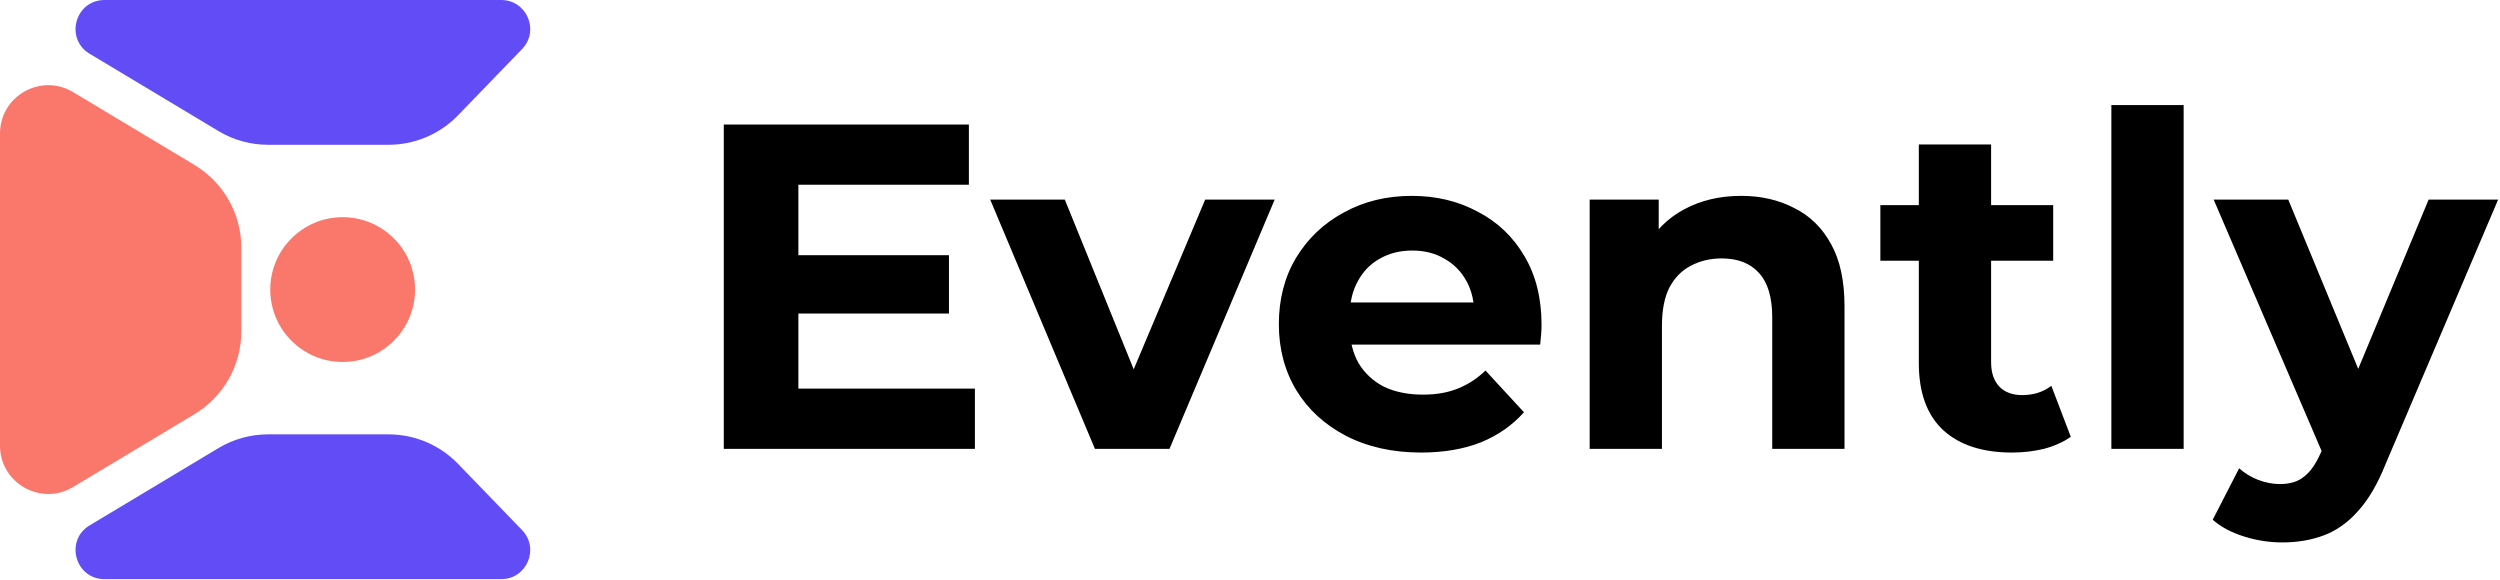
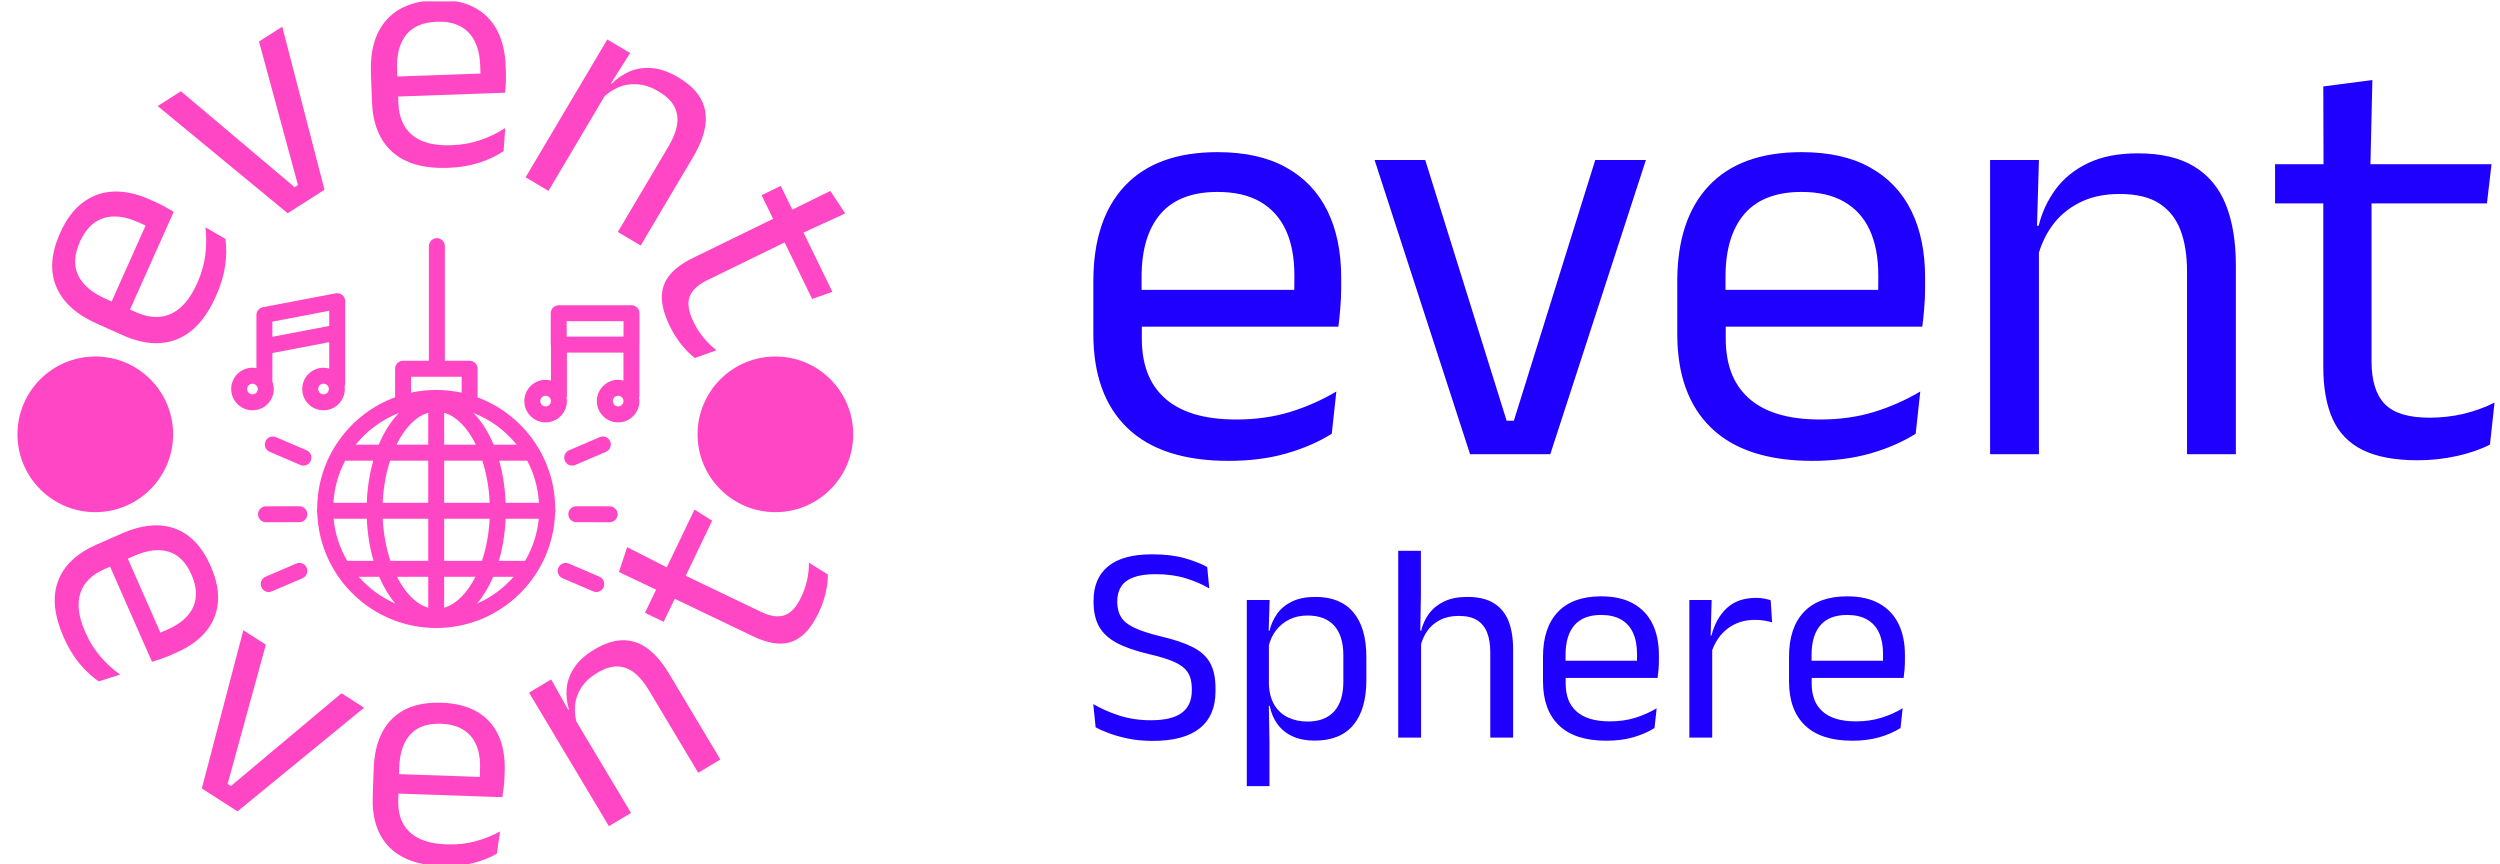
- <svg xmlns="http://www.w3.org/2000/svg" width="518" height="120" viewBox="0 0 518 120" fill="none">
-   <path d="M-3.08811e-06 27.662C-1.72904e-06 19.889 8.48 15.088 15.145 19.087L40.29 34.174C46.314 37.788 50 44.299 50 51.324L50 68.676C50 75.701 46.314 82.212 40.29 85.826L15.145 100.913C8.48 104.912 -1.57555e-05 100.111 -1.43965e-05 92.338L-3.08811e-06 27.662Z" fill="#FA776C" />
-   <path d="M103.855 -3.00576e-06C109.151 -1.88027e-06 111.85 6.362 108.169 10.17L94.896 23.9C91.128 27.799 85.938 30 80.516 30L55.54 30C51.915 30 48.358 29.015 45.25 27.15L18.575 11.145C13.357 8.014 15.577 -2.17645e-05 21.662 -2.04714e-05L103.855 -3.00576e-06Z" fill="#624CF5" />
-   <path d="M103.855 120C109.151 120 111.85 113.638 108.169 109.83L94.896 96.1C91.128 92.201 85.938 90 80.516 90L55.54 90C51.915 90 48.358 90.985 45.25 92.85L18.575 108.855C13.357 111.986 15.577 120 21.662 120L103.855 120Z" fill="#624CF5" />
-   <rect x="56" y="45" width="30" height="30" rx="15" fill="#FA776C" />
-   <path d="M164.272 52.872H196.624V64.968H164.272V52.872ZM165.424 80.52H202V93H149.968V25.8H200.752V38.28H165.424V80.52ZM226.866 93L205.169 41.352H220.626L238.674 85.8H230.994L249.714 41.352H264.114L242.322 93H226.866ZM294.45 93.768C288.562 93.768 283.378 92.616 278.898 90.312C274.482 88.008 271.058 84.872 268.626 80.904C266.194 76.872 264.978 72.296 264.978 67.176C264.978 61.992 266.162 57.416 268.53 53.448C270.962 49.416 274.258 46.28 278.418 44.04C282.578 41.736 287.282 40.584 292.53 40.584C297.586 40.584 302.13 41.672 306.162 43.848C310.258 45.96 313.49 49.032 315.858 53.064C318.226 57.032 319.41 61.8 319.41 67.368C319.41 67.944 319.378 68.616 319.314 69.384C319.25 70.088 319.186 70.76 319.122 71.4H277.17V62.664H311.25L305.49 65.256C305.49 62.568 304.946 60.232 303.858 58.248C302.77 56.264 301.266 54.728 299.346 53.64C297.426 52.488 295.186 51.912 292.626 51.912C290.066 51.912 287.794 52.488 285.81 53.64C283.89 54.728 282.386 56.296 281.298 58.344C280.21 60.328 279.666 62.696 279.666 65.448V67.752C279.666 70.568 280.274 73.064 281.49 75.24C282.77 77.352 284.53 78.984 286.77 80.136C289.074 81.224 291.762 81.768 294.834 81.768C297.586 81.768 299.986 81.352 302.034 80.52C304.146 79.688 306.066 78.44 307.794 76.776L315.762 85.416C313.394 88.104 310.418 90.184 306.834 91.656C303.25 93.064 299.122 93.768 294.45 93.768ZM360.773 40.584C364.869 40.584 368.517 41.416 371.717 43.08C374.981 44.68 377.541 47.176 379.397 50.568C381.253 53.896 382.181 58.184 382.181 63.432V93H367.205V65.736C367.205 61.576 366.277 58.504 364.421 56.52C362.629 54.536 360.069 53.544 356.741 53.544C354.373 53.544 352.229 54.056 350.309 55.08C348.453 56.04 346.981 57.544 345.893 59.592C344.869 61.64 344.357 64.264 344.357 67.464V93H329.381V41.352H343.685V55.656L340.997 51.336C342.853 47.88 345.509 45.224 348.965 43.368C352.421 41.512 356.357 40.584 360.773 40.584ZM416.876 93.768C410.796 93.768 406.06 92.232 402.668 89.16C399.276 86.024 397.58 81.384 397.58 75.24V29.928H412.556V75.048C412.556 77.224 413.132 78.92 414.284 80.136C415.436 81.288 417.004 81.864 418.988 81.864C421.356 81.864 423.372 81.224 425.036 79.944L429.068 90.504C427.532 91.592 425.676 92.424 423.5 93C421.388 93.512 419.18 93.768 416.876 93.768ZM389.612 54.024V42.504H425.42V54.024H389.612ZM437.475 93V21.768H452.451V93H437.475ZM472.878 112.392C470.19 112.392 467.534 111.976 464.91 111.144C462.286 110.312 460.142 109.16 458.477 107.688L463.95 97.032C465.102 98.056 466.414 98.856 467.886 99.432C469.422 100.008 470.926 100.296 472.398 100.296C474.51 100.296 476.174 99.784 477.39 98.76C478.67 97.8 479.822 96.168 480.846 93.864L483.534 87.528L484.686 85.896L503.214 41.352H517.614L494.286 96.168C492.622 100.328 490.702 103.592 488.526 105.96C486.414 108.328 484.046 109.992 481.422 110.952C478.862 111.912 476.014 112.392 472.878 112.392ZM481.71 95.016L458.669 41.352H474.126L491.982 84.552L481.71 95.016Z" fill="black" />
+ <svg xmlns="http://www.w3.org/2000/svg" version="1.1" width="1500" height="518" viewBox="0 0 1500 518">
+   <g transform="matrix(1,0,0,1,-0.9090909,0.8447593)">
+     <svg viewBox="0 0 396 137" data-background-color="#ffffff" preserveAspectRatio="xMidYMid meet" height="518" width="1500">
+       <g id="tight-bounds" transform="matrix(1,0,0,1,0.24,-0.2234209)">
+         <svg viewBox="0 0 395.52 137.447" height="137.447" width="395.52">
+           <g>
+             <svg viewBox="0 0 703.382 244.431" height="137.447" width="395.52">
+               <g transform="matrix(1,0,0,1,307.8618,22.58268)">
+                 <svg viewBox="0 0 395.52 199.266" height="199.266" width="395.52">
+                   <g id="textblocktransform">
+                     <svg viewBox="0 0 395.52 199.266" height="199.266" width="395.52" id="textblock">
+                       <g>
+                         <svg viewBox="0 0 395.52 107.475" height="107.475" width="395.52">
+                           <g transform="matrix(1,0,0,1,0,0)">
+                             <svg width="395.52" viewBox="2.33 -31.03 116.19 31.58" height="107.475" data-palette-color="#1f00ff">
+                               <path d="M13.55 0.55L13.55 0.55Q7.98 0.55 5.15-2.18 2.33-4.9 2.33-9.98L2.33-9.98 2.33-14.33Q2.33-19.48 4.95-22.26 7.58-25.05 12.63-25.05L12.63-25.05Q16.03-25.05 18.3-23.79 20.58-22.53 21.73-20.2 22.88-17.88 22.88-14.65L22.88-14.65 22.88-13.75Q22.88-12.95 22.81-12.15 22.75-11.35 22.65-10.58L22.65-10.58 18.93-10.58Q18.98-11.78 18.99-12.85 19-13.93 19-14.83L19-14.83Q19-17.05 18.29-18.59 17.57-20.13 16.16-20.94 14.75-21.75 12.63-21.75L12.63-21.75Q9.47-21.75 7.9-19.93 6.33-18.1 6.33-14.7L6.33-14.7 6.33-12.38 6.35-11.88 6.35-9.55Q6.35-8.03 6.8-6.8 7.25-5.58 8.21-4.69 9.18-3.8 10.66-3.34 12.15-2.88 14.2-2.88L14.2-2.88Q16.57-2.88 18.63-3.5 20.68-4.13 22.48-5.2L22.48-5.2 22.1-1.7Q20.48-0.68 18.32-0.06 16.18 0.55 13.55 0.55ZM21.8-10.58L4.45-10.58 4.45-13.63 21.8-13.63 21.8-10.58ZM36.6-2.78L37.2-2.78 43.95-24.4 48.15-24.4 40.22 0 33.57 0 25.65-24.4 29.85-24.4 36.6-2.78ZM61.97 0.55L61.97 0.55Q56.4 0.55 53.57-2.18 50.75-4.9 50.75-9.98L50.75-9.98 50.75-14.33Q50.75-19.48 53.37-22.26 56-25.05 61.05-25.05L61.05-25.05Q64.45-25.05 66.72-23.79 69-22.53 70.15-20.2 71.3-17.88 71.3-14.65L71.3-14.65 71.3-13.75Q71.3-12.95 71.23-12.15 71.17-11.35 71.07-10.58L71.07-10.58 67.34-10.58Q67.4-11.78 67.41-12.85 67.42-13.93 67.42-14.83L67.42-14.83Q67.42-17.05 66.71-18.59 66-20.13 64.58-20.94 63.17-21.75 61.05-21.75L61.05-21.75Q57.9-21.75 56.32-19.93 54.75-18.1 54.75-14.7L54.75-14.7 54.75-12.38 54.77-11.88 54.77-9.55Q54.77-8.03 55.22-6.8 55.67-5.58 56.63-4.69 57.59-3.8 59.08-3.34 60.57-2.88 62.62-2.88L62.62-2.88Q65-2.88 67.05-3.5 69.09-4.13 70.9-5.2L70.9-5.2 70.52-1.7Q68.9-0.68 66.75-0.06 64.59 0.55 61.97 0.55ZM70.22-10.58L52.87-10.58 52.87-13.63 70.22-13.63 70.22-10.58ZM97.07 0L93.02 0 93.02-15.18Q93.02-17.15 92.48-18.57 91.94-20 90.73-20.79 89.52-21.58 87.42-21.58L87.42-21.58Q85.49-21.58 84.08-20.85 82.67-20.13 81.79-18.89 80.92-17.65 80.57-16.07L80.57-16.07 79.84-18.95 80.72-18.95Q81.12-20.6 82.12-21.96 83.12-23.33 84.81-24.14 86.49-24.95 88.94-24.95L88.94-24.95Q91.84-24.95 93.63-23.85 95.42-22.75 96.24-20.69 97.07-18.63 97.07-15.63L97.07-15.63 97.07 0ZM80.74 0L76.69 0 76.69-24.4 80.74-24.4 80.57-18.55 80.74-18.32 80.74 0ZM112.14 0.5L112.14 0.5Q109.32 0.5 107.59-0.35 105.87-1.2 105.09-2.93 104.32-4.65 104.32-7.23L104.32-7.23 104.32-22.63 108.32-22.63 108.32-7.7Q108.32-5.3 109.42-4.16 110.52-3.03 113.12-3.03L113.12-3.03Q114.59-3.03 115.95-3.35 117.32-3.68 118.52-4.28L118.52-4.28 118.14-0.8Q116.97-0.2 115.39 0.15 113.82 0.5 112.14 0.5ZM117.89-20.8L100.32-20.8 100.32-24.05 118.27-24.05 117.89-20.8ZM108.22-23.65L104.34-23.65 104.32-30.5 108.39-31.03 108.22-23.65Z" opacity="1" transform="matrix(1,0,0,1,0,0)" fill="#1f00ff" class="wordmark-text-0" data-fill-palette-color="primary" id="text-0" />
+                             </svg>
+                           </g>
+                         </svg>
+                       </g>
+                       <g transform="matrix(1,0,0,1,0,132.8467)">
+                         <svg viewBox="0 0 229.105 66.419" height="66.419" width="229.105">
+                           <g transform="matrix(1,0,0,1,0,0)">
+                             <svg width="229.105" viewBox="2.13 -33.13 143.91 41.73" height="66.419" data-palette-color="#1f00ff">
+                               <path d="M12.68 0.58L12.68 0.58Q10.38 0.58 8.46 0.2 6.55-0.18 5.05-0.73 3.55-1.28 2.55-1.83L2.55-1.83 2.13-5.95Q4.05-4.8 6.66-3.94 9.28-3.08 12.35-3.08L12.35-3.08Q16.05-3.08 17.82-4.39 19.6-5.7 19.6-8.33L19.6-8.33 19.6-8.72Q19.6-10.45 18.9-11.55 18.2-12.65 16.54-13.4 14.88-14.15 12.03-14.8L12.03-14.8Q8.43-15.65 6.26-16.81 4.1-17.98 3.14-19.73 2.18-21.48 2.18-24.08L2.18-24.08 2.18-24.3Q2.18-28.23 4.75-30.36 7.33-32.5 12.55-32.5L12.55-32.5Q15.98-32.5 18.39-31.8 20.8-31.1 22.33-30.25L22.33-30.25 22.7-26.45Q20.93-27.5 18.56-28.24 16.2-28.98 13.15-28.98L13.15-28.98Q10.73-28.98 9.22-28.4 7.73-27.83 7.05-26.75 6.38-25.68 6.38-24.15L6.38-24.15 6.38-24.05Q6.38-22.5 7.04-21.4 7.7-20.3 9.36-19.5 11.03-18.7 14.1-17.95L14.1-17.95Q17.63-17.13 19.75-16.05 21.88-14.98 22.84-13.25 23.8-11.53 23.8-8.75L23.8-8.75 23.8-8.22Q23.8-3.9 21.01-1.66 18.23 0.58 12.68 0.58ZM41.37 0.53L41.37 0.53Q39.12 0.53 37.47-0.23 35.82-0.98 34.8-2.38 33.77-3.78 33.42-5.63L33.42-5.63 32.1-5.63 33.27-9.43Q33.37-7.23 34.26-5.76 35.15-4.3 36.67-3.58 38.2-2.85 40.12-2.85L40.12-2.85Q43.2-2.85 44.84-4.65 46.47-6.45 46.47-9.93L46.47-9.93 46.47-14.6Q46.47-18.05 44.85-19.85 43.22-21.65 40.12-21.65L40.12-21.65Q38.27-21.65 36.85-20.93 35.42-20.2 34.48-18.95 33.55-17.7 33.2-16.1L33.2-16.1 32.2-18.93 33.37-18.93Q33.77-20.6 34.73-21.96 35.7-23.33 37.38-24.14 39.07-24.95 41.55-24.95L41.55-24.95Q45.95-24.95 48.25-22.21 50.55-19.48 50.55-14.28L50.55-14.28 50.55-10.23Q50.55-4.98 48.23-2.23 45.92 0.53 41.37 0.53ZM33.37 8.6L29.35 8.6 29.35-24.4 33.4-24.4 33.22-18.53 33.27-17.28 33.27-7 33.25-6.18 33.37 0.68 33.37 8.6ZM76.57 0L72.52 0 72.52-15.18Q72.52-17.15 71.98-18.57 71.45-20 70.23-20.79 69.02-21.58 66.92-21.58L66.92-21.58Q65-21.58 63.6-20.85 62.2-20.13 61.33-18.89 60.47-17.65 60.12-16.07L60.12-16.07 59.22-18.95 60.27-18.95Q60.65-20.6 61.65-21.96 62.65-23.33 64.33-24.14 66.02-24.95 68.45-24.95L68.45-24.95Q71.34-24.95 73.13-23.85 74.92-22.75 75.75-20.69 76.57-18.63 76.57-15.63L76.57-15.63 76.57 0ZM60.25 0L56.2 0 56.2-33.13 60.22-33.13 60.22-25.18 60.1-18.18 60.25-17.85 60.25 0ZM93.09 0.55L93.09 0.55Q87.52 0.55 84.69-2.18 81.87-4.9 81.87-9.98L81.87-9.98 81.87-14.33Q81.87-19.48 84.49-22.26 87.12-25.05 92.17-25.05L92.17-25.05Q95.57-25.05 97.84-23.79 100.12-22.53 101.27-20.2 102.42-17.88 102.42-14.65L102.42-14.65 102.42-13.75Q102.42-12.95 102.36-12.15 102.29-11.35 102.19-10.58L102.19-10.58 98.47-10.58Q98.52-11.78 98.53-12.85 98.54-13.93 98.54-14.83L98.54-14.83Q98.54-17.05 97.83-18.59 97.12-20.13 95.71-20.94 94.29-21.75 92.17-21.75L92.17-21.75Q89.02-21.75 87.44-19.93 85.87-18.1 85.87-14.7L85.87-14.7 85.87-12.38 85.89-11.88 85.89-9.55Q85.89-8.03 86.34-6.8 86.79-5.58 87.76-4.69 88.72-3.8 90.21-3.34 91.69-2.88 93.74-2.88L93.74-2.88Q96.12-2.88 98.17-3.5 100.22-4.13 102.02-5.2L102.02-5.2 101.64-1.7Q100.02-0.68 97.87-0.06 95.72 0.55 93.09 0.55ZM101.34-10.58L83.99-10.58 83.99-13.63 101.34-13.63 101.34-10.58ZM111.67-14.93L111.67-14.93 110.74-18.05 111.74-18.1Q112.54-21.2 114.49-22.99 116.44-24.78 119.67-24.78L119.67-24.78Q120.47-24.78 121.1-24.65 121.74-24.53 122.24-24.35L122.24-24.35 122.49-20.43Q121.87-20.63 121.1-20.75 120.34-20.88 119.42-20.88L119.42-20.88Q116.67-20.88 114.63-19.35 112.59-17.82 111.67-14.93ZM111.87 0L107.82 0 107.82-24.4 111.77-24.4 111.57-17.2 111.87-16.9 111.87 0ZM136.71 0.55L136.71 0.55Q131.14 0.55 128.31-2.18 125.49-4.9 125.49-9.98L125.49-9.98 125.49-14.33Q125.49-19.48 128.11-22.26 130.74-25.05 135.79-25.05L135.79-25.05Q139.19-25.05 141.46-23.79 143.74-22.53 144.89-20.2 146.04-17.88 146.04-14.65L146.04-14.65 146.04-13.75Q146.04-12.95 145.98-12.15 145.91-11.35 145.81-10.58L145.81-10.58 142.09-10.58Q142.14-11.78 142.15-12.85 142.16-13.93 142.16-14.83L142.16-14.83Q142.16-17.05 141.45-18.59 140.74-20.13 139.33-20.94 137.91-21.75 135.79-21.75L135.79-21.75Q132.64-21.75 131.06-19.93 129.49-18.1 129.49-14.7L129.49-14.7 129.49-12.38 129.51-11.88 129.51-9.55Q129.51-8.03 129.96-6.8 130.41-5.58 131.38-4.69 132.34-3.8 133.83-3.34 135.31-2.88 137.36-2.88L137.36-2.88Q139.74-2.88 141.79-3.5 143.84-4.13 145.64-5.2L145.64-5.2 145.26-1.7Q143.64-0.68 141.49-0.06 139.34 0.55 136.71 0.55ZM144.96-10.58L127.61-10.58 127.61-13.63 144.96-13.63 144.96-10.58Z" opacity="1" transform="matrix(1,0,0,1,0,0)" fill="#1f00ff" class="slogan-text-1" data-fill-palette-color="secondary" id="text-1" />
+                             </svg>
+                           </g>
+                         </svg>
+                       </g>
+                     </svg>
+                   </g>
+                 </svg>
+               </g>
+               <g>
+                 <svg viewBox="0 0 244.431 244.431" height="244.431" width="244.431">
+                   <g>
+                     <svg viewBox="0 0 244.431 244.431" height="244.431" width="244.431">
+                       <g transform="matrix(1,0,0,1,64.60266,67.20786)">
+                         <svg viewBox="0 0 115.226 110.016" height="110.016" width="115.226">
+                           <g>
+                             <svg version="1.1" x="0" y="0" viewBox="6.11 7.911 76.804 73.331" enable-background="new 0 0 90 90" xml:space="preserve" height="110.016" width="115.226" class="icon-cg-0" data-fill-palette-color="accent" id="cg-0">
+                               <g fill="#ff46c5" data-fill-palette-color="accent">
+                                 <path d="M82.914 22.033c0-0.829-0.672-1.5-1.5-1.5H67.719c-0.828 0-1.5 0.671-1.5 1.5v5.902c0 0.118 0.017 0.232 0.043 0.342v6.422c-0.323-0.084-0.656-0.143-1.005-0.143-2.208 0-4.004 1.796-4.004 4.004s1.796 4.004 4.004 4.004 4.005-1.796 4.005-4.004c0-0.222-0.031-0.435-0.065-0.647 0.038-0.133 0.065-0.27 0.065-0.415v-8.063H79.9v5.264c-0.323-0.084-0.655-0.143-1.004-0.143-2.208 0-4.004 1.796-4.004 4.004s1.796 4.004 4.004 4.004S82.9 40.768 82.9 38.56c0-0.222-0.031-0.435-0.065-0.647 0.038-0.133 0.065-0.27 0.065-0.415v-9.427c0.004-0.045 0.014-0.089 0.014-0.136V22.033zM69.219 23.533h10.694v2.902H69.219V23.533zM65.257 39.565c-0.554 0-1.004-0.451-1.004-1.004s0.45-1.004 1.004-1.004 1.005 0.451 1.005 1.004S65.811 39.565 65.257 39.565zM78.896 39.565c-0.554 0-1.004-0.451-1.004-1.004s0.45-1.004 1.004-1.004S79.9 38.006 79.9 38.56 79.45 39.565 78.896 39.565z" fill="#ff46c5" data-fill-palette-color="accent" />
+                                 <path d="M14.119 36.287c0-0.489-0.101-0.952-0.262-1.385v-5.386l10.694-2.04v4.971c-0.343-0.096-0.698-0.164-1.071-0.164-2.208 0-4.005 1.796-4.005 4.004s1.797 4.004 4.005 4.004 4.004-1.796 4.004-4.004c0-0.166-0.029-0.323-0.049-0.484 0.075-0.178 0.116-0.373 0.116-0.579v-9.562V19.76c0-0.447-0.199-0.871-0.544-1.156-0.346-0.285-0.8-0.401-1.237-0.318l-13.694 2.612c-0.707 0.135-1.219 0.753-1.219 1.474v5.903 4.083c-0.241-0.046-0.489-0.075-0.743-0.075-2.208 0-4.004 1.796-4.004 4.004s1.796 4.004 4.004 4.004S14.119 38.495 14.119 36.287zM23.48 37.292c-0.554 0-1.005-0.451-1.005-1.004s0.451-1.004 1.005-1.004 1.004 0.45 1.004 1.004S24.034 37.292 23.48 37.292zM13.857 23.613l10.694-2.04v2.849l-10.694 2.04V23.613zM10.114 37.292c-0.554 0-1.004-0.451-1.004-1.004s0.45-1.004 1.004-1.004c0.371 0 0.683 0.211 0.857 0.511 0.022 0.053 0.052 0.102 0.079 0.151 0.039 0.107 0.069 0.22 0.069 0.341C11.119 36.841 10.667 37.292 10.114 37.292z" fill="#ff46c5" data-fill-palette-color="accent" />
+                                 <path d="M67.062 58.822c-0.013-9.595-6.093-17.793-14.602-20.96v-5.389c0-0.829-0.672-1.5-1.5-1.5h-4.662V9.411c0-0.829-0.672-1.5-1.5-1.5s-1.5 0.671-1.5 1.5v21.562h-4.854c-0.828 0-1.5 0.671-1.5 1.5v5.366c-8.54 3.151-14.647 11.366-14.66 20.983-0.03 0.118-0.051 0.24-0.051 0.367 0 0.149 0.029 0.291 0.069 0.427 0.405 11.993 10.281 21.626 22.37 21.626s21.966-9.633 22.37-21.626c0.041-0.136 0.069-0.278 0.069-0.427C67.113 59.062 67.092 58.941 67.062 58.822zM61.398 68.617h-4.939c0.706-2.413 1.148-5.082 1.269-7.927h6.242C63.699 63.562 62.788 66.245 61.398 68.617zM25.377 60.69h6.243c0.121 2.845 0.563 5.515 1.269 7.927h-4.94C26.559 66.245 25.648 63.562 25.377 60.69zM27.558 49.762h5.276c-0.689 2.417-1.113 5.087-1.219 7.927h-6.272C25.513 54.84 26.284 52.152 27.558 49.762zM46.173 46.762v-6.004c2.333 0.672 4.427 2.866 5.966 6.004H46.173zM53.347 49.762c0.773 2.376 1.265 5.07 1.388 7.927h-8.562v-7.927H53.347zM43.173 40.759v6.004h-5.965C38.748 43.625 40.841 41.431 43.173 40.759zM43.173 49.762v7.927h-8.561c0.123-2.857 0.615-5.551 1.388-7.927H43.173zM34.618 60.69h8.555v7.927h-7.108C35.273 66.247 34.758 63.554 34.618 60.69zM43.173 71.617v5.811c-2.284-0.658-4.34-2.776-5.87-5.811H43.173zM46.173 77.428v-5.811h5.871C50.514 74.652 48.458 76.77 46.173 77.428zM46.173 68.617V60.69h8.556c-0.14 2.864-0.655 5.557-1.447 7.927H46.173zM57.733 57.69c-0.106-2.841-0.531-5.511-1.219-7.927h5.133c0.046 0 0.09-0.01 0.135-0.014 1.278 2.393 2.051 5.086 2.222 7.941C64.004 57.69 57.733 57.69 57.733 57.69zM59.806 46.762h-4.325c-1.001-2.401-2.295-4.424-3.799-5.968C54.891 42.045 57.687 44.116 59.806 46.762zM39.945 33.973h9.516v3.011c-1.543-0.338-3.144-0.521-4.787-0.521-1.622 0-3.203 0.178-4.729 0.507V33.973zM37.666 40.794c-1.505 1.544-2.799 3.567-3.799 5.968H29.54C31.66 44.116 34.456 42.044 37.666 40.794zM30.114 71.617h3.839c0.832 1.948 1.857 3.643 3.032 5.029C34.333 75.495 31.997 73.761 30.114 71.617zM52.362 76.645c1.176-1.385 2.2-3.08 3.032-5.028h3.838C57.35 73.761 55.014 75.494 52.362 76.645z" fill="#ff46c5" data-fill-palette-color="accent" />
+                                 <path d="M20.295 47.815l-5.764-2.473c-0.766-0.328-1.644 0.026-1.971 0.787-0.326 0.761 0.026 1.643 0.787 1.97l5.764 2.473c0.193 0.083 0.394 0.122 0.591 0.122 0.582 0 1.136-0.341 1.38-0.909C21.409 49.023 21.056 48.141 20.295 47.815z" fill="#ff46c5" data-fill-palette-color="accent" />
+                                 <path d="M18.341 69.122l-5.764 2.473c-0.761 0.327-1.113 1.208-0.787 1.97 0.244 0.569 0.798 0.909 1.38 0.909 0.197 0 0.397-0.039 0.591-0.122l5.764-2.473c0.761-0.327 1.113-1.208 0.787-1.97C19.985 69.147 19.105 68.793 18.341 69.122z" fill="#ff46c5" data-fill-palette-color="accent" />
+                                 <path d="M12.664 61.353l6.271-0.013c0.829-0.002 1.499-0.675 1.497-1.503s-0.673-1.497-1.5-1.497c-0.001 0-0.002 0-0.003 0l-6.271 0.013c-0.829 0.002-1.499 0.675-1.497 1.503s0.673 1.497 1.5 1.497C12.663 61.353 12.664 61.353 12.664 61.353z" fill="#ff46c5" data-fill-palette-color="accent" />
+                                 <path d="M70.259 50.693c0.197 0 0.397-0.039 0.591-0.122l5.764-2.473c0.761-0.327 1.113-1.208 0.787-1.97-0.327-0.762-1.207-1.114-1.971-0.787l-5.764 2.473c-0.761 0.327-1.113 1.208-0.787 1.97C69.123 50.353 69.677 50.693 70.259 50.693z" fill="#ff46c5" data-fill-palette-color="accent" />
+                                 <path d="M75.383 71.594l-5.763-2.473c-0.766-0.33-1.645 0.026-1.971 0.787s0.026 1.643 0.787 1.97l5.763 2.473c0.193 0.083 0.394 0.122 0.591 0.122 0.582 0 1.136-0.341 1.38-0.909C76.497 72.803 76.144 71.921 75.383 71.594z" fill="#ff46c5" data-fill-palette-color="accent" />
+                                 <path d="M77.303 58.353l-6.271-0.013c-0.001 0-0.002 0-0.003 0-0.827 0-1.498 0.669-1.5 1.497-0.002 0.828 0.668 1.501 1.497 1.503l6.271 0.013c0 0 0.002 0 0.003 0 0.827 0 1.498-0.669 1.5-1.497C78.802 59.028 78.132 58.355 77.303 58.353z" fill="#ff46c5" data-fill-palette-color="accent" />
+                               </g>
+                             </svg>
+                           </g>
+                         </svg>
+                       </g>
+                       <g id="text-0">
+                         <path d="M60.314 83.585v0c-2.811 6.285-6.465 10.333-10.964 12.144-4.498 1.811-9.609 1.438-15.331-1.121v0l-7.357-3.29c-5.81-2.598-9.624-6.081-11.441-10.447-1.821-4.36-1.457-9.389 1.091-15.087v0c1.715-3.836 3.858-6.716 6.428-8.64 2.573-1.931 5.461-2.959 8.666-3.085 3.196-0.122 6.612 0.629 10.248 2.256v0l1.527 0.683c0.9 0.402 1.787 0.84 2.662 1.314 0.869 0.471 1.715 0.958 2.54 1.462v0l-2.821 6.306c-1.33-0.662-2.598-1.274-3.801-1.834-1.206-0.555-2.316-1.058-3.327-1.511v0c-2.511-1.123-4.812-1.669-6.904-1.637-2.094 0.023-3.957 0.626-5.587 1.808-1.625 1.185-2.973 2.977-4.046 5.376v0c-1.59 3.555-1.754 6.679-0.492 9.372 1.268 2.696 3.817 4.901 7.646 6.613v0l3.936 1.76 0.86 0.34 3.936 1.76c1.718 0.768 3.382 1.205 4.991 1.311 1.613 0.114 3.163-0.149 4.648-0.789 1.483-0.634 2.863-1.673 4.139-3.119 1.267-1.442 2.418-3.319 3.452-5.631v0c1.199-2.68 1.962-5.334 2.29-7.961 0.328-2.627 0.34-5.227 0.035-7.799v0l5.638 3.286c0.337 2.347 0.31 4.888-0.081 7.622-0.397 2.731-1.257 5.577-2.581 8.538zM47.737 61.217l-13.125 29.349-5.164-2.309 13.126-29.349z" fill="#ff46c5" data-fill-palette-color="accent" />
+                         <path d="M82.505 52.826l0.943-0.601-10.997-40.515 6.562-4.182 11.926 46.021-10.396 6.627-36.684-30.241 6.562-4.183z" fill="#ff46c5" data-fill-palette-color="accent" />
+                         <path d="M125.796 47.365v0c-6.88 0.244-12.124-1.254-15.732-4.495-3.607-3.241-5.522-7.994-5.744-14.259v0l-0.286-8.053c-0.226-6.36 1.221-11.318 4.341-14.873 3.113-3.555 7.788-5.443 14.025-5.664v0c4.199-0.149 7.729 0.506 10.588 1.966 2.866 1.46 5.062 3.6 6.586 6.422 1.517 2.815 2.347 6.213 2.488 10.194v0l0.059 1.672c0.035 0.985 0.032 1.974-0.007 2.969-0.04 0.988-0.105 1.962-0.194 2.924v0l-6.904 0.245c0.009-1.486 0-2.893-0.027-4.221-0.033-1.327-0.07-2.545-0.109-3.653v0c-0.098-2.749-0.621-5.056-1.571-6.918-0.943-1.87-2.304-3.277-4.083-4.221-1.779-0.937-3.982-1.358-6.609-1.265v0c-3.891 0.138-6.768 1.367-8.631 3.686-1.862 2.326-2.719 5.585-2.57 9.777v0l0.153 4.309 0.074 0.921 0.153 4.309c0.067 1.881 0.407 3.567 1.021 5.059 0.608 1.499 1.526 2.774 2.755 3.826 1.222 1.052 2.763 1.833 4.624 2.342 1.853 0.503 4.045 0.709 6.575 0.619v0c2.934-0.104 5.653-0.587 8.155-1.45 2.503-0.863 4.842-1.997 7.018-3.403v0l-0.467 6.509c-1.959 1.336-4.252 2.431-6.878 3.284-2.627 0.846-5.561 1.327-8.803 1.443zM140.34 26.224l-32.13 1.14-0.201-5.652 32.13-1.141z" fill="#ff46c5" data-fill-palette-color="accent" />
+                         <path d="M180.168 69.288l-6.455-3.826 14.334-24.188c1.246-2.102 2.031-4.078 2.357-5.93 0.326-1.851 0.093-3.58-0.697-5.186-0.794-1.6-2.306-3.061-4.538-4.383v0c-2.049-1.214-4.052-1.88-6.011-1.999-1.958-0.118-3.792 0.203-5.499 0.964-1.712 0.767-3.248 1.877-4.611 3.33v0l1.56-5.269 1.395 0.827c1.469-1.5 3.163-2.66 5.081-3.48 1.924-0.817 4.035-1.125 6.335-0.923 2.308 0.199 4.764 1.069 7.366 2.611v0c3.085 1.828 5.228 3.89 6.429 6.185 1.211 2.293 1.604 4.797 1.18 7.512-0.421 2.71-1.575 5.657-3.462 8.843v0zM154.144 53.865l-6.456-3.826 23.053-38.9 6.456 3.826-5.809 9.158 0.068 0.529z" fill="#ff46c5" data-fill-palette-color="accent" />
+                         <path d="M188.417 92.095v0c-1.53-3.137-2.293-5.894-2.287-8.273 0.014-2.375 0.768-4.459 2.26-6.253 1.493-1.794 3.669-3.389 6.529-4.784v0l25.649-12.511 3.249 6.661-24.855 12.124c-2.663 1.299-4.33 2.87-5 4.712-0.667 1.833-0.295 4.195 1.115 7.085v0c0.798 1.636 1.748 3.122 2.849 4.459 1.095 1.339 2.303 2.512 3.624 3.52v0l-6.1 2.199c-1.3-0.98-2.572-2.252-3.814-3.816-1.24-1.558-2.312-3.265-3.219-5.123zM228.563 84.368l-14.28-29.275 5.407-2.637 14.581 29.893zM225.443 65.936l-3.146-6.449 11.39-5.613 4.189 6.363z" fill="#ff46c5" data-fill-palette-color="accent" />
+                         <path d="M17.33 179.838v0c-2.695-6.119-3.231-11.386-1.609-15.803 1.628-4.419 5.23-7.855 10.803-10.31v0l7.159-3.152c5.655-2.491 10.649-2.97 14.98-1.438 4.325 1.535 7.708 5.074 10.149 10.617v0c1.644 3.733 2.324 7.153 2.041 10.262-0.284 3.108-1.425 5.858-3.423 8.248-1.995 2.381-4.764 4.353-8.309 5.914v0l-1.484 0.654c-0.877 0.386-1.769 0.738-2.676 1.055-0.907 0.317-1.81 0.61-2.709 0.878v0l-2.702-6.134c1.337-0.529 2.602-1.045 3.794-1.548 1.183-0.506 2.269-0.977 3.259-1.412v0c2.443-1.076 4.334-2.376 5.674-3.901 1.346-1.528 2.122-3.264 2.327-5.209 0.214-1.941-0.193-4.08-1.222-6.416v0c-1.523-3.457-3.666-5.609-6.431-6.455-2.765-0.846-6.015-0.447-9.748 1.197v0l-3.833 1.688-0.8 0.398-3.833 1.688c-1.672 0.736-3.073 1.649-4.202 2.736-1.129 1.088-1.945 2.375-2.45 3.861-0.514 1.482-0.664 3.153-0.451 5.01 0.213 1.858 0.814 3.911 1.804 6.16v0c1.15 2.612 2.565 4.89 4.244 6.835 1.673 1.948 3.537 3.651 5.592 5.109v0l-6.041 1.92c-1.913-1.288-3.725-2.966-5.435-5.032-1.707-2.06-3.197-4.533-4.469-7.42zM41.635 185.364l-12.585-28.578 5.026-2.214 12.586 28.578z" fill="#ff46c5" data-fill-palette-color="accent" />
+                         <path d="M63.591 221.245l0.915 0.588 31.238-26.194 6.359 4.081-35.712 29.25-10.074-6.465 11.712-44.651 6.359 4.081z" fill="#ff46c5" data-fill-palette-color="accent" />
+                         <path d="M124.072 244.408v0c-6.682-0.23-11.66-2.035-14.933-5.414-3.273-3.386-4.804-8.122-4.595-14.209v0l0.269-7.818c0.213-6.176 1.95-10.882 5.212-14.118 3.261-3.229 7.918-4.74 13.971-4.531v0c4.076 0.14 7.453 1.013 10.129 2.619 2.677 1.606 4.658 3.827 5.944 6.665 1.279 2.831 1.852 6.182 1.718 10.054v0l-0.056 1.62c-0.033 0.958-0.104 1.914-0.212 2.869-0.108 0.955-0.236 1.895-0.385 2.822v0l-6.699-0.231c0.104-1.434 0.189-2.798 0.254-4.09 0.058-1.285 0.106-2.468 0.143-3.549v0c0.092-2.667-0.258-4.936-1.05-6.804-0.791-1.876-2.018-3.329-3.681-4.359-1.656-1.036-3.759-1.598-6.31-1.686v0c-3.775-0.13-6.645 0.867-8.607 2.99-1.963 2.124-3.015 5.223-3.156 9.3v0l-0.144 4.186 0.01 0.893-0.144 4.186c-0.063 1.826 0.15 3.484 0.64 4.973 0.49 1.489 1.294 2.784 2.414 3.884 1.112 1.107 2.551 1.968 4.317 2.583 1.766 0.615 3.877 0.966 6.332 1.05v0c2.852 0.098 5.519-0.186 8-0.855 2.481-0.661 4.824-1.6 7.03-2.818v0l-0.894 6.276c-1.992 1.164-4.289 2.067-6.893 2.71-2.597 0.643-5.472 0.911-8.625 0.802zM139.606 224.914l-31.209-1.075 0.19-5.489 31.208 1.075z" fill="#ff46c5" data-fill-palette-color="accent" />
+                         <path d="M202.657 214.335l-6.255 3.741-14.014-23.435c-1.215-2.032-2.538-3.617-3.968-4.756-1.43-1.138-3.013-1.738-4.749-1.801-1.73-0.066-3.675 0.547-5.837 1.84v0c-1.985 1.187-3.48 2.587-4.485 4.201-1.011 1.617-1.584 3.331-1.72 5.143-0.142 1.815 0.092 3.641 0.703 5.476v0l-3.774-3.771 1.348-0.806c-0.604-1.943-0.809-3.926-0.615-5.948 0.188-2.018 0.903-3.964 2.143-5.838 1.23-1.876 3.108-3.569 5.634-5.079v0c2.984-1.784 5.737-2.661 8.258-2.63 2.516 0.034 4.834 0.857 6.954 2.468 2.117 1.62 4.1 3.975 5.947 7.064v0zM177.443 229.413l-6.247 3.736-22.533-37.681 6.247-3.736 5.136 9.189 0.475 0.194z" fill="#ff46c5" data-fill-palette-color="accent" />
+                         <path d="M230.416 172.857v0c-1.465 3.054-3.104 5.293-4.916 6.715-1.816 1.429-3.86 2.114-6.133 2.057-2.263-0.061-4.789-0.76-7.578-2.097v0l-24.982-11.98 3.112-6.488 24.213 11.611c2.598 1.246 4.796 1.568 6.596 0.966 1.802-0.593 3.378-2.296 4.727-5.11v0c0.766-1.598 1.327-3.219 1.683-4.863 0.355-1.643 0.52-3.268 0.494-4.875v0l5.343 3.314c0.038 1.582-0.163 3.315-0.602 5.199-0.434 1.887-1.086 3.737-1.957 5.551zM200.329 146.953l-13.676 28.517-5.275-2.53 13.968-29.128zM188.173 160.432l-3.014 6.284-11.134-5.293 2.318-7.018z" fill="#ff46c5" data-fill-palette-color="accent" />
+                         <path d="M4.289 122.571c0-12.13 9.833-21.963 21.963-21.963 12.13 0 21.963 9.833 21.963 21.963 0 12.13-9.833 21.963-21.963 21.963-12.13 0-21.963-9.833-21.963-21.963z" fill="#ff46c5" data-fill-palette-color="accent" />
+                         <path d="M196.216 122.571c0-12.13 9.833-21.963 21.963-21.963 12.13 0 21.963 9.833 21.963 21.963 0 12.13-9.833 21.963-21.963 21.963-12.13 0-21.963-9.833-21.963-21.963z" fill="#ff46c5" data-fill-palette-color="accent" />
+                       </g>
+                       <g id="text-1" />
+                     </svg>
+                   </g>
+                 </svg>
+               </g>
+             </svg>
+           </g>
+           <defs />
+         </svg>
+         <rect width="395.52" height="137.447" fill="none" stroke="none" visibility="hidden" />
+       </g>
+     </svg>
+   </g>
</svg>
